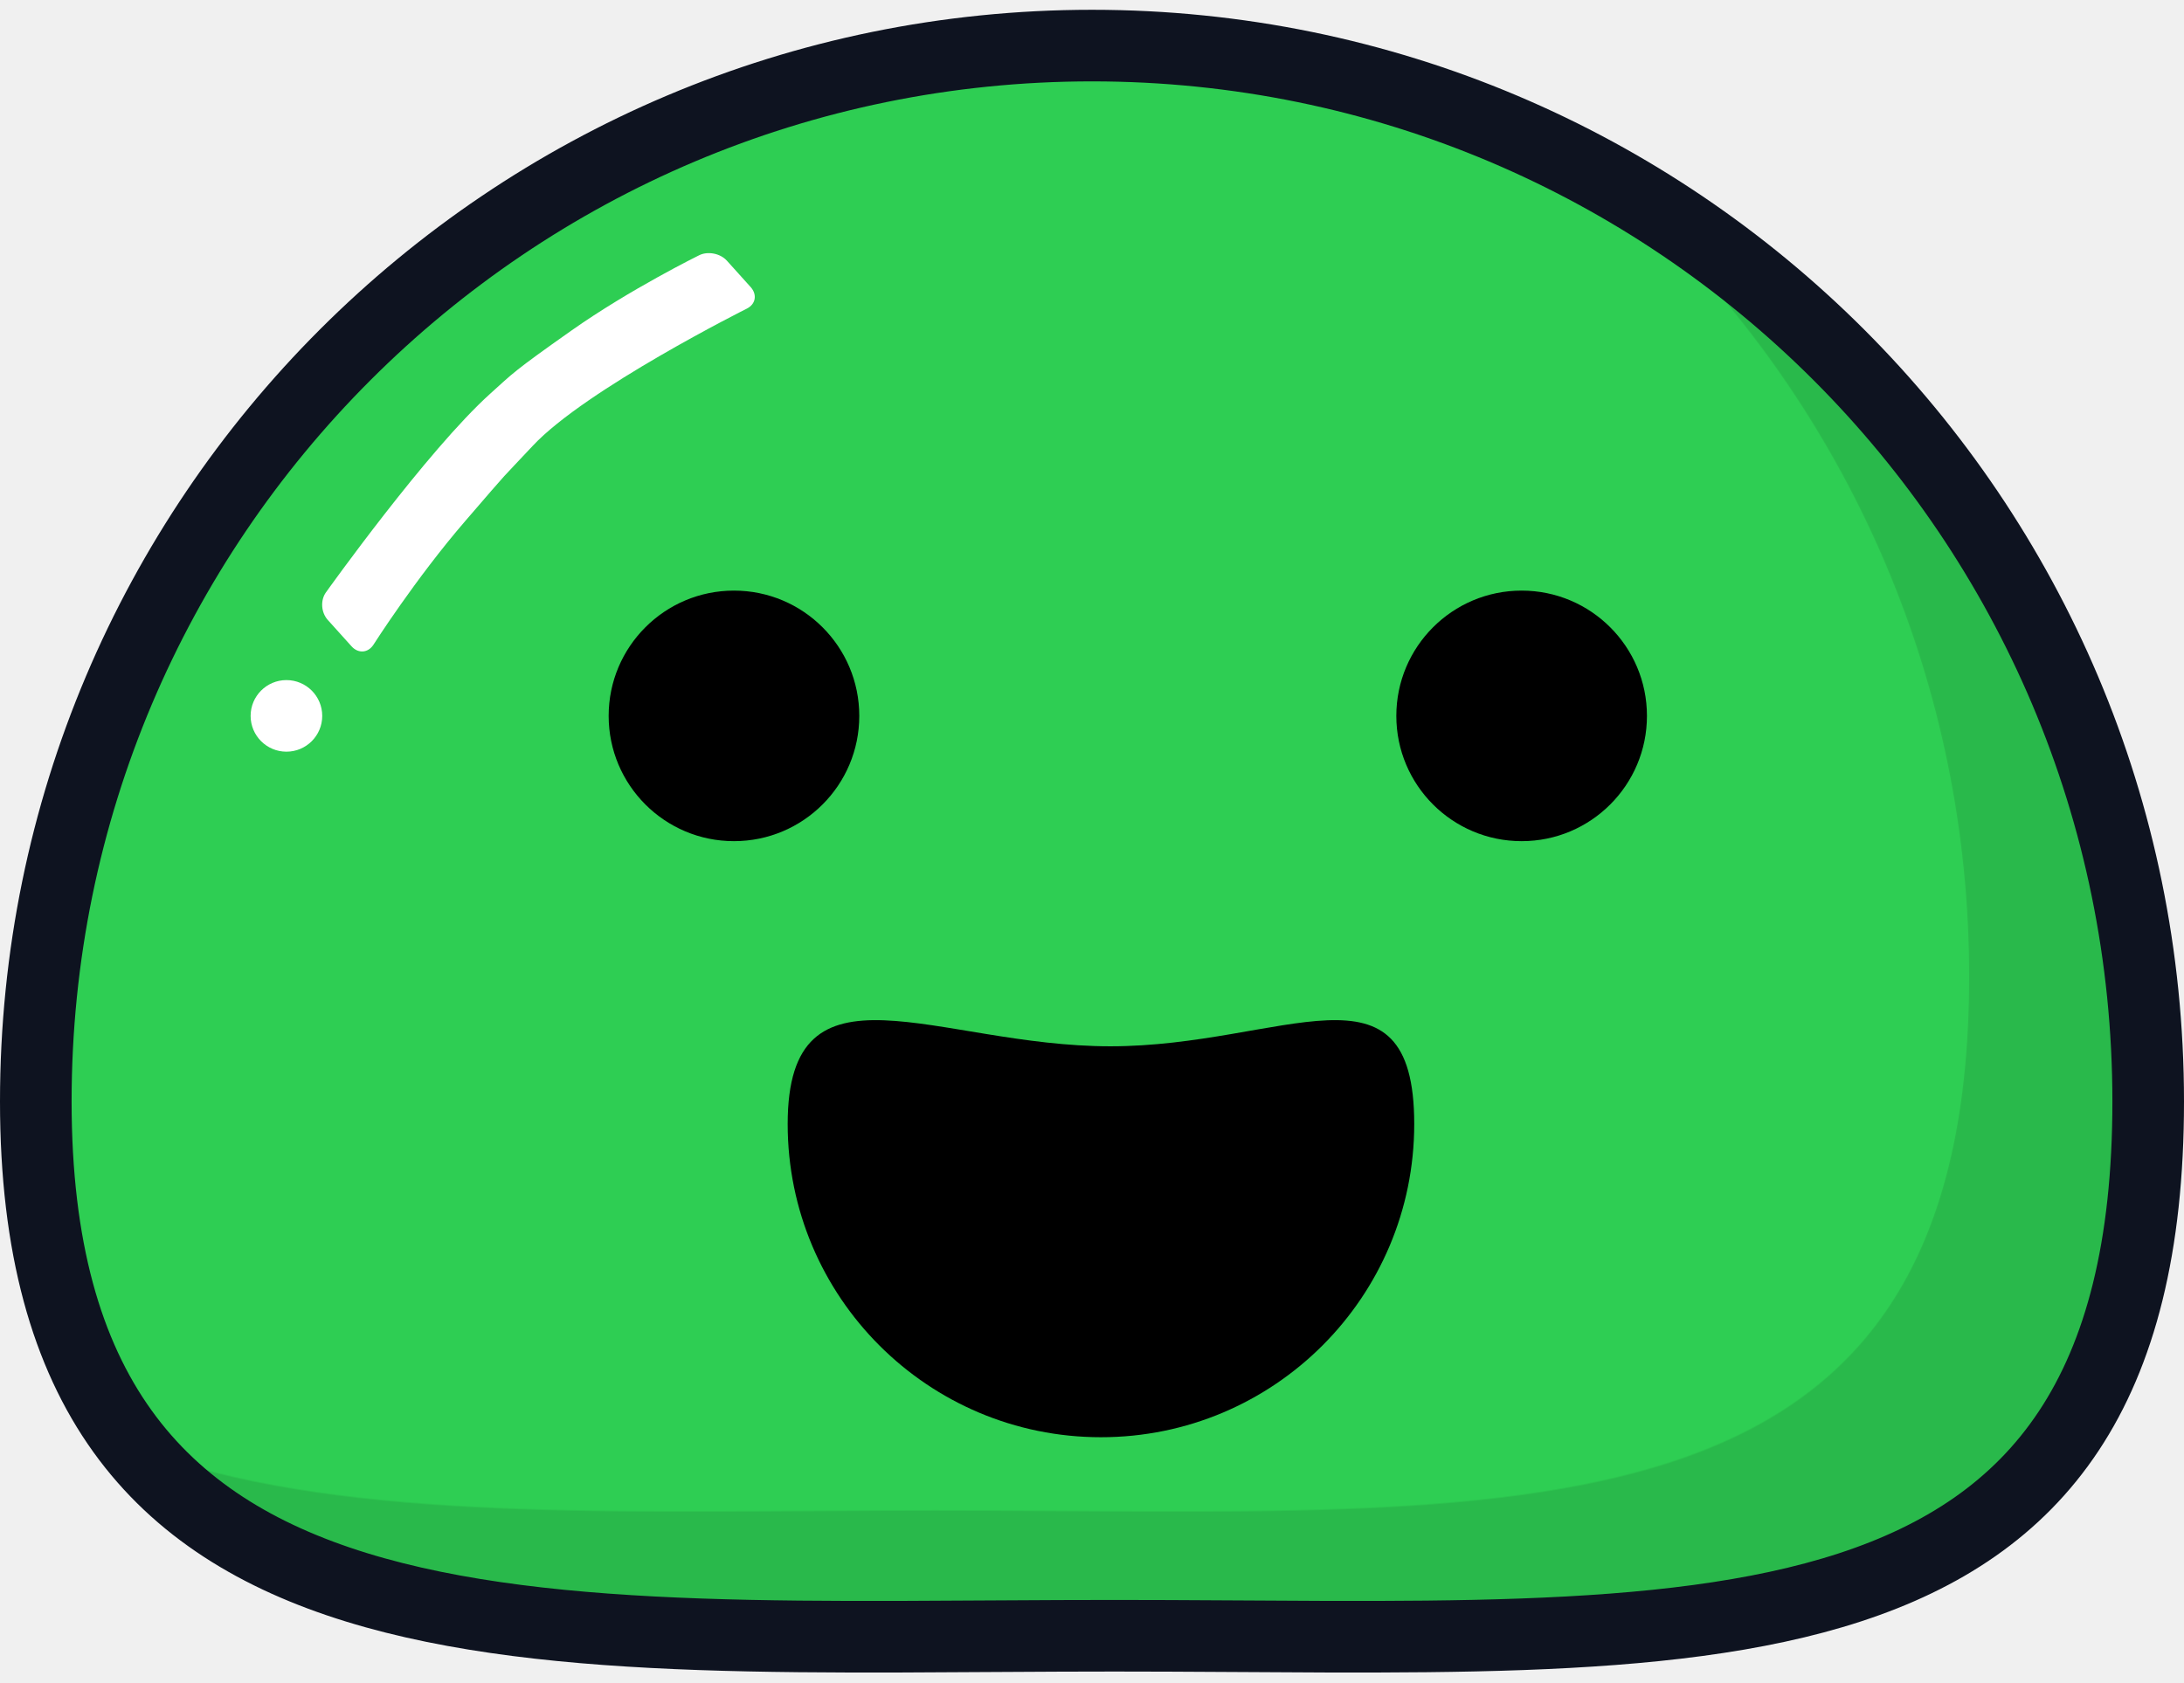
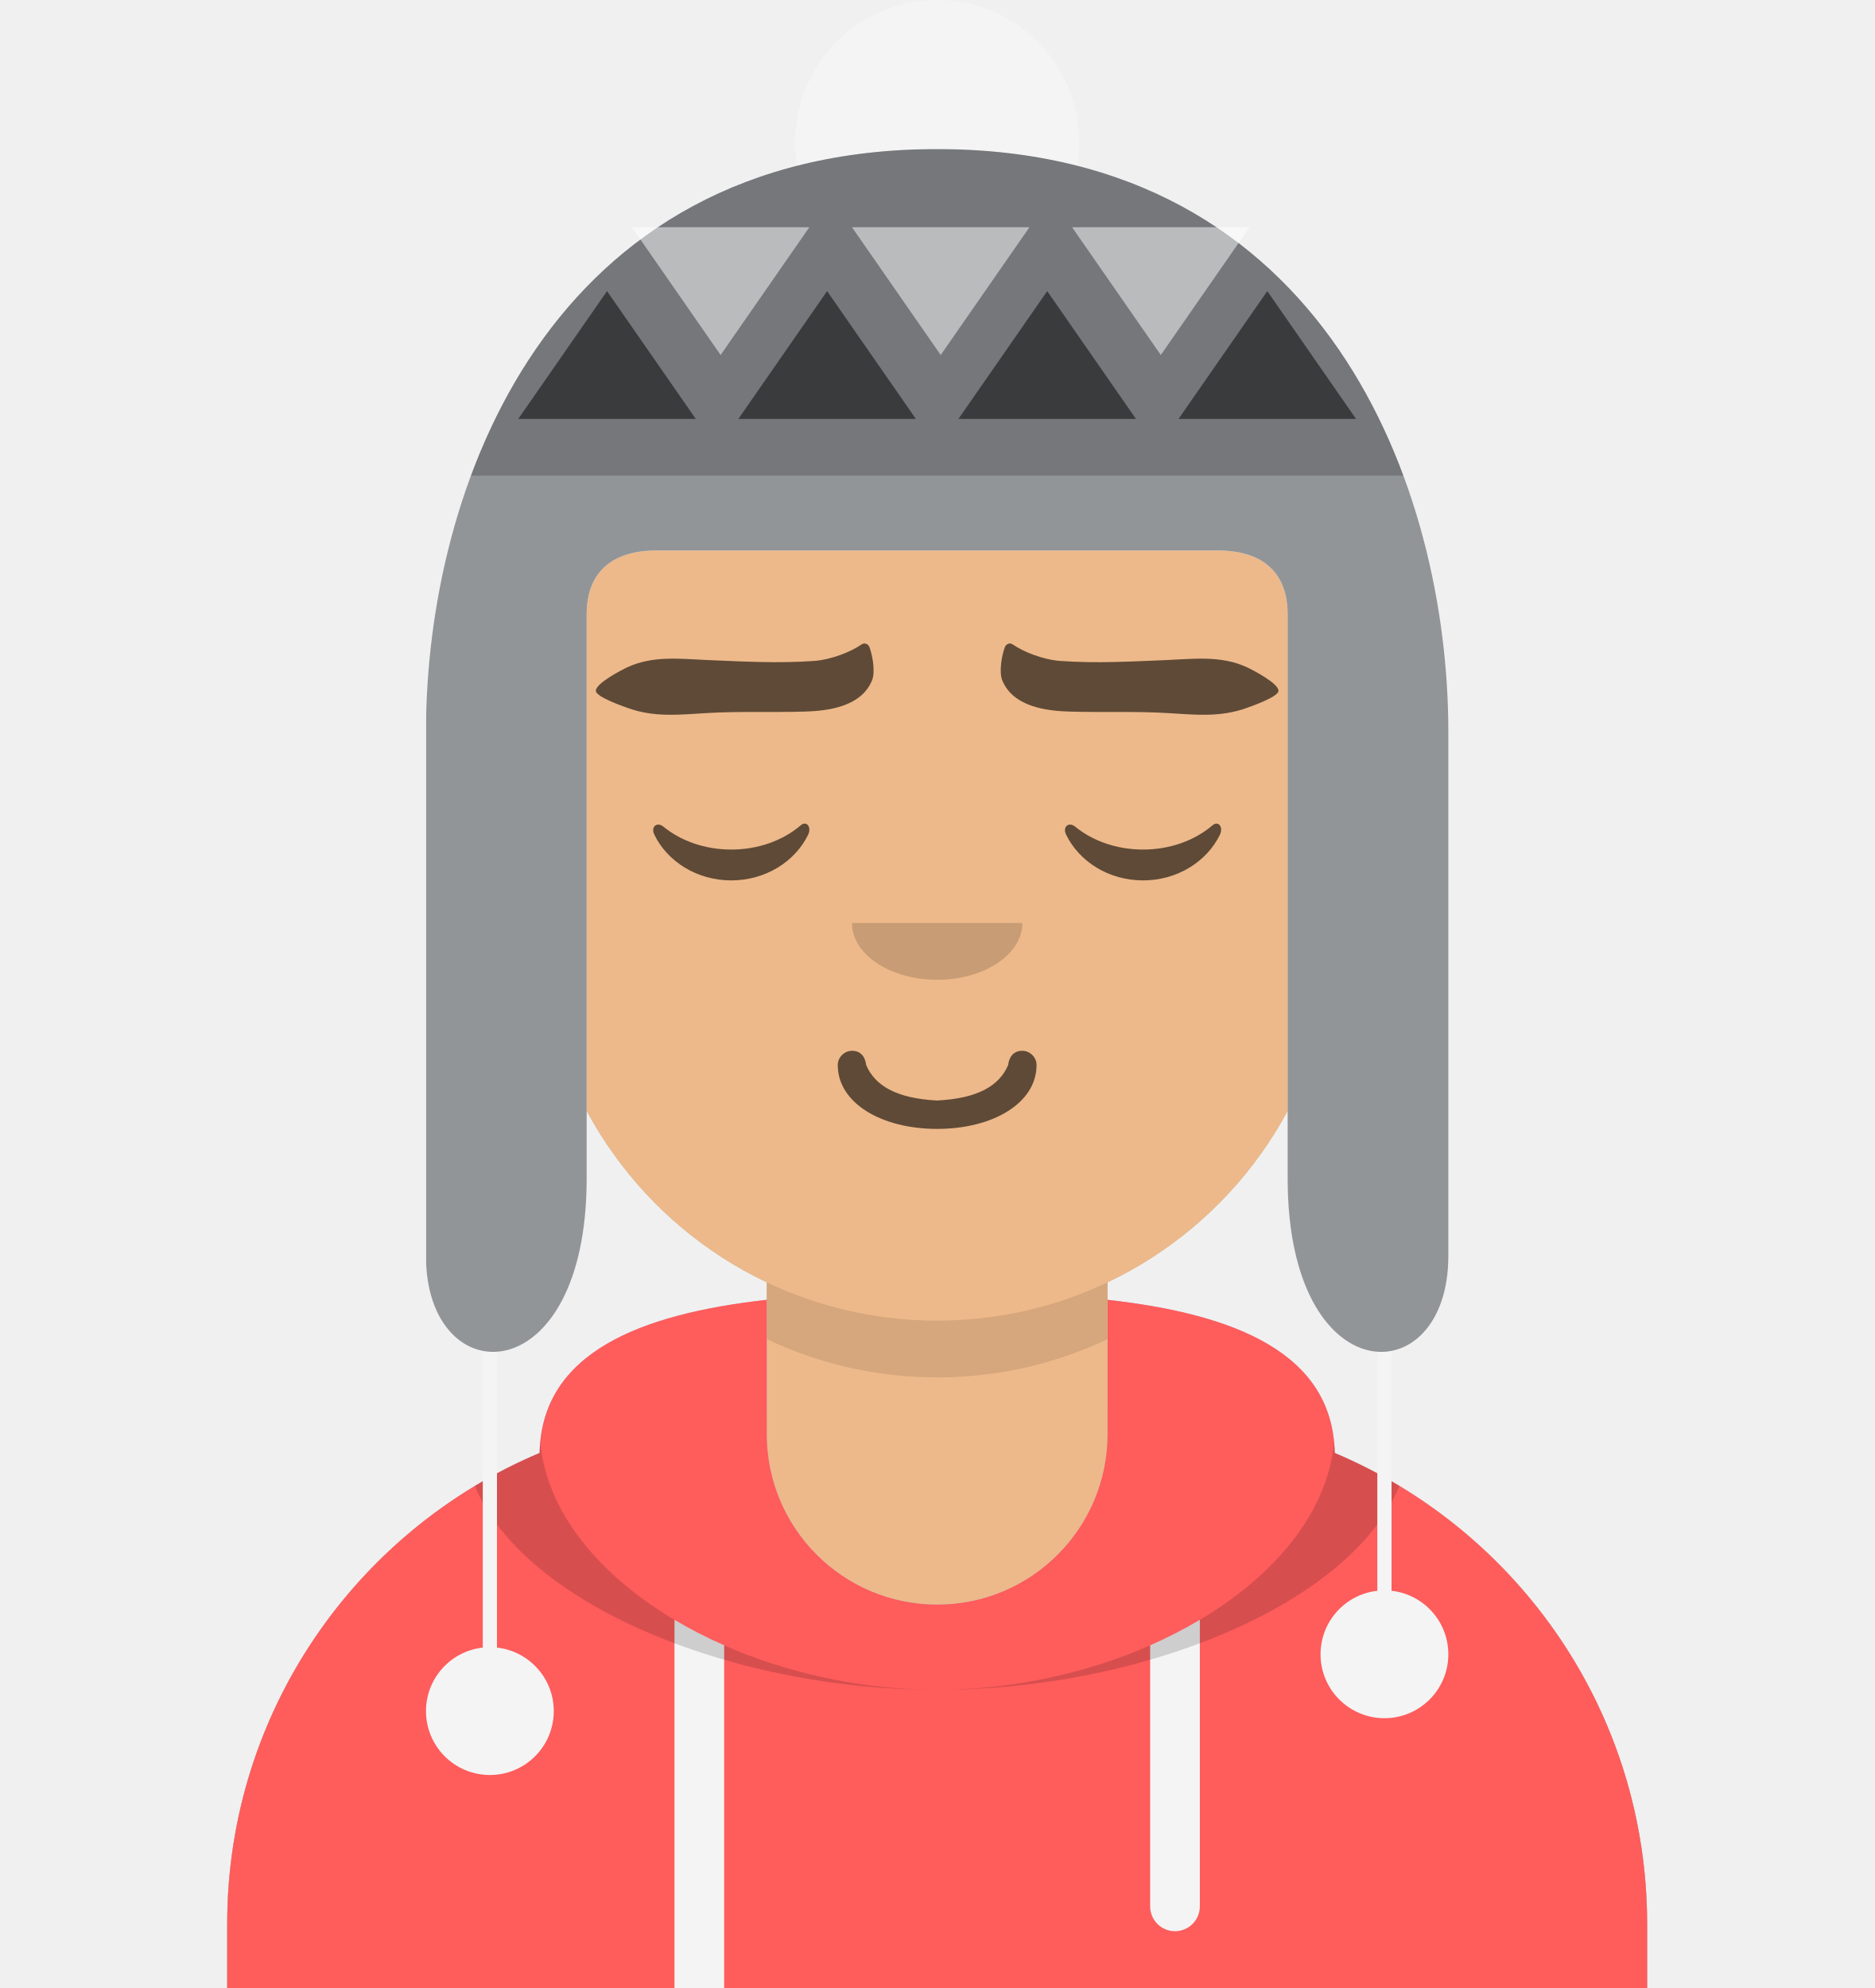
- <svg xmlns="http://www.w3.org/2000/svg" xmlns:xlink="http://www.w3.org/1999/xlink" width="122px" height="94px" viewBox="0 0 122 94" version="1.1">
+ <svg xmlns="http://www.w3.org/2000/svg" xmlns:xlink="http://www.w3.org/1999/xlink" width="264px" height="280px" viewBox="0 0 264 280" version="1.1">
  <defs>
-     <path d="M144.453,104 C177.038,104 203.453,77.585 203.453,45 C203.453,12.415 177.038,-14 144.453,-14 C111.868,-14 114.603,13.675 114.603,46.26 C114.603,78.845 111.868,104 144.453,104 Z" id="path-1" />
-     <filter x="-50%" y="-50%" width="200%" height="200%" filterUnits="objectBoundingBox" id="filter-2">
-       <feOffset dx="7" dy="-10" in="SourceAlpha" result="shadowOffsetInner1" />
-       <feComposite in="shadowOffsetInner1" in2="SourceAlpha" operator="arithmetic" k2="-1" k3="1" result="shadowInnerInner1" />
-       <feColorMatrix values="0 0 0 0 0   0 0 0 0 0   0 0 0 0 0  0 0 0 0.1 0" type="matrix" in="shadowInnerInner1" />
-     </filter>
+     <circle id="react-path-1" cx="120" cy="120" r="120" />
+     <path d="M12,160 C12,226.274 65.726,280 132,280 C198.274,280 252,226.274 252,160 L264,160 L264,-1.42108547e-14 L-3.19744231e-14,-1.42108547e-14 L-3.19744231e-14,160 L12,160 Z" id="react-path-2" />
+     <path d="M124,144.611 L124,163 L128,163 L128,163 C167.765,163 200,195.235 200,235 L200,244 L0,244 L0,235 C-4.86974701e-15,195.235 32.235,163 72,163 L72,163 L76,163 L76,144.611 C58.763,136.422 46.372,119.687 44.305,99.881 C38.48,99.058 34,94.052 34,88 L34,74 C34,68.054 38.325,63.118 44,62.166 L44,56 L44,56 C44,25.072 69.072,5.68137151e-15 100,0 L100,0 L100,0 C130.928,-5.68137151e-15 156,25.072 156,56 L156,62.166 C161.675,63.118 166,68.054 166,74 L166,88 C166,94.052 161.52,99.058 155.695,99.881 C153.628,119.687 141.237,136.422 124,144.611 Z" id="react-path-3" />
  </defs>
-   <g id="Page-1" stroke="none" stroke-width="1" fill="none" fill-rule="evenodd">
-     <g id="icon" transform="translate(-98, 2)">
-       <g id="body" transform="translate(159, 45) rotate(-90) translate(-159, -45) ">
-         <use fill="#2ECE53" fill-rule="evenodd" xlink:href="#path-1" />
-         <use fill="black" fill-opacity="1" filter="url(#filter-2)" xlink:href="#path-1" />
-         <use stroke="#0E1320" stroke-width="4" xlink:href="#path-1" />
+   <g id="Avataaar" stroke="none" stroke-width="1" fill="none" fill-rule="evenodd">
+     <g transform="translate(-825, -1100)" id="Avataaar/Circle">
+       <g transform="translate(825, 1100)">
+         <g id="Mask" />
+         <g id="Avataaar" stroke-width="1" fill-rule="evenodd" mask="url(#react-mask-5)">
+           <g id="Body" transform="translate(32, 36)">
+             <mask id="react-mask-6" fill="white">
+               <use xlink:href="#react-path-3" />
+             </mask>
+             <use fill="#D0C6AC" xlink:href="#react-path-3" />
+             <g id="Skin/👶🏽-03-Brown" mask="url(#react-mask-6)" fill="#EDB98A">
+               <g transform="translate(0, 0)" id="Color">
+                 <rect x="0" y="0" width="264" height="280" />
+               </g>
+             </g>
+             <path d="M156,79 L156,102 C156,132.928 130.928,158 100,158 C69.072,158 44,132.928 44,102 L44,79 L44,94 C44,124.928 69.072,150 100,150 C130.928,150 156,124.928 156,94 L156,79 Z" id="Neck-Shadow" fill-opacity="0.1" fill="#000000" mask="url(#react-mask-6)" />
+           </g>
+           <g id="Clothing/Hoodie" transform="translate(0, 170)">
+             <defs>
+               <path d="M108,13.071 C90.081,15.076 76.28,20.552 76.004,34.645 C50.146,45.568 32,71.165 32,100.999 L32,100.999 L32,110 L232,110 L232,100.999 C232,71.165 213.854,45.568 187.996,34.645 C187.72,20.552 173.919,15.076 156,13.071 L156,32 L156,32 C156,45.255 145.255,56 132,56 L132,56 C118.745,56 108,45.255 108,32 L108,13.071 Z" id="react-path-307" />
+             </defs>
+             <mask id="react-mask-308" fill="white">
+               <use xlink:href="#react-path-307" />
+             </mask>
+             <use id="Hoodie" fill="#B7C1DB" fill-rule="evenodd" xlink:href="#react-path-307" />
+             <g id="Color/Palette/Gray-01" mask="url(#react-mask-308)" fill-rule="evenodd" fill="#FF5C5C">
+               <rect id="🖍Color" x="0" y="0" width="264" height="110" />
+             </g>
+             <path d="M102,61.739 L102,110 L95,110 L95,58.15 C97.204,59.46 99.547,60.661 102,61.739 Z M169,58.15 L169,98.5 C169,100.433 167.433,102 165.5,102 C163.567,102 162,100.433 162,98.5 L162,61.739 C164.453,60.661 166.796,59.46 169,58.15 Z" id="Straps" fill="#F4F4F4" fill-rule="evenodd" mask="url(#react-mask-308)" />
+             <path d="M90.96,12.724 C75.909,15.571 65.5,21.243 65.5,32.308 C65.5,52.02 98.538,68 132,68 C165.462,68 198.5,52.02 198.5,32.308 C198.5,21.243 188.091,15.571 173.04,12.724 C182.125,16.074 188,21.706 188,31.077 C188,51.469 160.179,68 132,68 C103.821,68 76,51.469 76,31.077 C76,21.706 81.875,16.074 90.96,12.724 Z" id="Shadow" fill-opacity="0.16" fill="#000000" fill-rule="evenodd" mask="url(#react-mask-308)" />
+           </g>
+           <g id="Face" transform="translate(76, 82)" fill="#000000">
+             <g id="Mouth/Twinkle" transform="translate(2, 52)" fill-opacity="0.6" fill-rule="nonzero" fill="#000000">
+               <path d="M40,16 C40,21.372 46.158,25 54,25 C61.842,25 68,21.372 68,16 C68,14.895 67.05,14 66,14 C64.707,14 64.13,14.905 64,16 C62.758,18.938 59.683,20.716 54,21 C48.317,20.716 45.242,18.938 44,16 C43.87,14.905 43.293,14 42,14 C40.95,14 40,14.895 40,16 Z" id="Mouth" />
+             </g>
+             <g id="Nose/Default" transform="translate(28, 40)" fill-opacity="0.16">
+               <path d="M16,8 C16,12.418 21.373,16 28,16 L28,16 C34.627,16 40,12.418 40,8" id="Nose" />
+             </g>
+             <g id="Eyes/Closed-😌" transform="translate(0, 8)" fill-opacity="0.6">
+               <path d="M16.16,32.447 C18.007,28.649 22.164,26 26.998,26 C31.814,26 35.959,28.63 37.815,32.407 C38.367,33.529 37.582,34.447 36.791,33.767 C34.34,31.66 30.859,30.344 26.998,30.344 C23.257,30.344 19.874,31.579 17.438,33.572 C16.547,34.3 15.62,33.558 16.16,32.447 Z" id="Closed-Eye" transform="translate(27, 30) scale(1, -1) translate(-27, -30) " />
+               <path d="M74.16,32.447 C76.007,28.649 80.164,26 84.998,26 C89.814,26 93.959,28.63 95.815,32.407 C96.367,33.529 95.582,34.447 94.791,33.767 C92.34,31.66 88.859,30.344 84.998,30.344 C81.257,30.344 77.874,31.579 75.438,33.572 C74.547,34.3 73.62,33.558 74.16,32.447 Z" id="Closed-Eye" transform="translate(85, 30) scale(1, -1) translate(-85, -30) " />
+             </g>
+             <g id="Eyebrow/Natural/Flat-Natural" fill-opacity="0.6">
+               <path d="M38.569,10.702 C33.587,11.238 28.655,11.134 23.656,11.101 C19.823,11.076 15.92,10.689 12.325,12.509 C11.636,12.857 7.877,14.945 8.003,16.011 C8.104,16.863 12.013,18.064 12.717,18.284 C16.428,19.445 19.924,18.928 23.687,18.57 C28.302,18.132 32.914,18.175 37.532,17.874 C40.642,17.672 45.422,16.977 46.829,13.148 C47.253,11.995 46.815,9.734 46.307,8.506 C46.105,8.018 45.563,7.85 45.169,8.149 C43.756,9.222 40.985,10.443 38.569,10.702" id="Fill-10" transform="translate(27.5, 13.5) rotate(2) translate(-27.5, -13.5) " />
+               <path d="M95.569,10.702 C90.587,11.238 85.655,11.134 80.656,11.101 C76.823,11.076 72.92,10.689 69.325,12.509 C68.636,12.857 64.877,14.945 65.003,16.011 C65.104,16.863 69.013,18.064 69.717,18.284 C73.428,19.445 76.924,18.928 80.687,18.57 C85.302,18.132 89.914,18.175 94.532,17.874 C97.642,17.672 102.422,16.977 103.829,13.148 C104.253,11.995 103.815,9.734 103.307,8.506 C103.105,8.018 102.563,7.85 102.169,8.149 C100.756,9.222 97.985,10.443 95.569,10.702" id="Fill-10" transform="translate(84.5, 13.5) scale(-1, 1) rotate(2) translate(-84.5, -13.5) " />
+             </g>
+           </g>
+           <g id="Top">
+             <defs>
+               <rect id="react-path-269" x="0" y="0" width="264" height="280" />
+               <path d="M72,21 C126.773,21 144,68.803 144,103.045 L144,176.91 C144,196.405 121.367,196.447 121.367,165.989 L121.367,86.535 C121.367,80.46 117.635,77.535 111.551,77.535 L72,77.535 L32.449,77.535 C26.365,77.535 22.633,80.46 22.633,86.535 L22.633,165.989 C22.633,196.447 -1.41137102e-14,196.405 0,176.91 L0,103.045 C-7.11930515e-15,68.803 17.227,21 72,21 Z" id="react-path-267" />
+               <path d="M101.428,98.169 C98.915,100.463 96.237,101.494 92.853,100.773 C92.271,100.649 89.896,96.235 84,96.235 C78.103,96.235 75.729,100.649 75.147,100.773 C71.762,101.494 69.085,100.463 66.571,98.169 C61.846,93.856 57.917,87.908 60.278,81.419 C61.508,78.037 63.51,74.324 67.151,73.246 C71.038,72.096 76.497,73.244 80.415,72.458 C81.684,72.204 83.071,71.751 84,71 C84.929,71.751 86.316,72.204 87.585,72.458 C91.503,73.244 96.961,72.096 100.849,73.246 C104.49,74.324 106.491,78.037 107.722,81.419 C110.083,87.908 106.154,93.856 101.428,98.169 M140.081,26 C136.671,34.4 137.988,44.858 137.357,53.676 C136.844,60.843 135.337,71.586 128.973,76.215 C125.718,78.582 119.794,82.56 115.542,81.45 C112.615,80.686 112.302,72.29 108.455,69.147 C104.092,65.582 98.643,64.016 93.149,64.258 C90.779,64.362 85.984,64.337 84,66.16 C82.016,64.337 77.222,64.362 74.851,64.258 C69.357,64.016 63.908,65.582 59.545,69.147 C55.698,72.29 55.386,80.686 52.458,81.45 C48.206,82.56 42.282,78.582 39.027,76.215 C32.662,71.586 31.156,60.843 30.643,53.676 C30.012,44.858 31.329,34.4 27.919,26 C26.26,26 27.354,42.129 27.354,42.129 L27.354,62.485 C27.386,77.773 36.935,100.655 58.108,109.393 C63.286,111.53 75.015,115 84,115 C92.985,115 104.714,111.86 109.892,109.723 C131.065,100.986 140.614,77.773 140.646,62.485 L140.646,42.129 C140.646,42.129 141.74,26 140.081,26" id="react-path-268" />
+             </defs>
+             <mask id="react-mask-265" fill="white">
+               <use xlink:href="#react-path-269" />
+             </mask>
+             <g id="Mask" />
+             <g id="Top/Accessories/Winter-Hat-2" transform="translate(-1, 0)">
+               <g id="hat" stroke-width="1" fill-rule="evenodd" transform="translate(61, 0)">
+                 <g id="string" transform="translate(0, 176)" fill="#F4F4F4">
+                   <circle id="puff" cx="9" cy="65" r="9" />
+                   <rect x="8" y="0" width="2" height="58" />
+                 </g>
+                 <g id="string" transform="translate(126, 168)" fill="#F4F4F4">
+                   <circle id="puff" cx="9" cy="65" r="9" />
+                   <rect x="8" y="0" width="2" height="58" />
+                 </g>
+                 <circle id="puff" fill="#F4F4F4" cx="72" cy="20" r="20" />
+                 <mask id="react-mask-266" fill="white">
+                   <use xlink:href="#react-path-267" />
+                 </mask>
+                 <use id="Combined-Shape" fill="#F4F4F4" xlink:href="#react-path-267" />
+                 <g id="Color/Palette/Gray-01" mask="url(#react-mask-266)" fill-rule="evenodd" fill="#929598">
+                   <rect id="🖍Color" x="0" y="0" width="264" height="280" />
+                 </g>
+                 <rect id="color-dark" fill-opacity="0.2" fill="#000000" x="-1" y="21" width="146" height="46" mask="url(#react-mask-266)" />
+                 <g id="light-triangles" transform="translate(29, 32)" fill="#FFFFFF" fill-opacity="0.5">
+                   <polygon id="Triangle" transform="translate(12.5, 9) rotate(180) translate(-12.5, -9) " points="12.5 0 25 18 0 18" />
+                   <polygon id="Triangle" transform="translate(43.5, 9) rotate(180) translate(-43.5, -9) " points="43.5 0 56 18 31 18" />
+                   <polygon id="Triangle" transform="translate(74.5, 9) rotate(180) translate(-74.5, -9) " points="74.5 0 87 18 62 18" />
+                 </g>
+                 <g id="dark-triangles" transform="translate(13, 41)" fill="#000000" fill-opacity="0.5">
+                   <polygon id="Triangle" points="12.5 0 25 18 0 18" />
+                   <polygon id="Triangle" points="43.5 0 56 18 31 18" />
+                   <polygon id="Triangle" points="74.5 0 87 18 62 18" />
+                   <polygon id="Triangle" points="105.5 0 118 18 93 18" />
+                 </g>
+               </g>
+             </g>
+           </g>
+         </g>
      </g>
-       <circle id="left-eye" fill="#000000" cx="139" cy="38" r="7" />
-       <circle id="right-eye" fill="#000000" cx="183" cy="38" r="7" />
-       <g id="light" transform="translate(112, 10)" fill="#FFFFFF">
-         <circle cx="2" cy="28" r="2" />
-         <path d="M12.255,-1.65 C12.115,-2.177 12.446,-2.604 13.012,-2.604 L14.993,-2.604 C15.55,-2.604 16.121,-2.166 16.259,-1.643 C16.259,-1.643 17.428,2.487 17.903,6.458 C18.378,10.429 18.317,10.465 18.317,12.178 C18.317,16.941 16.208,26.439 16.208,26.439 C16.094,26.968 15.559,27.396 14.993,27.396 L13.012,27.396 C12.454,27.396 12.117,26.969 12.257,26.43 C12.257,26.43 13.426,22.229 13.964,17.986 C14.502,13.743 14.31,15.298 14.563,12.372 C14.936,8.061 12.255,-1.65 12.255,-1.65 Z" id="light-line" transform="translate(15.27143, 12.39619) scale(-1, 1) rotate(-48) translate(-15.27143, -12.39619) " />
-       </g>
-       <path d="M159.5,78.305 C169.165,78.305 177,70.47 177,60.805 C177,51.14 169.689,56.462 160.024,56.462 C150.359,56.462 142,51.14 142,60.805 C142,70.47 149.835,78.305 159.5,78.305 Z" id="mouth" fill="#000000" />
    </g>
  </g>
</svg>
